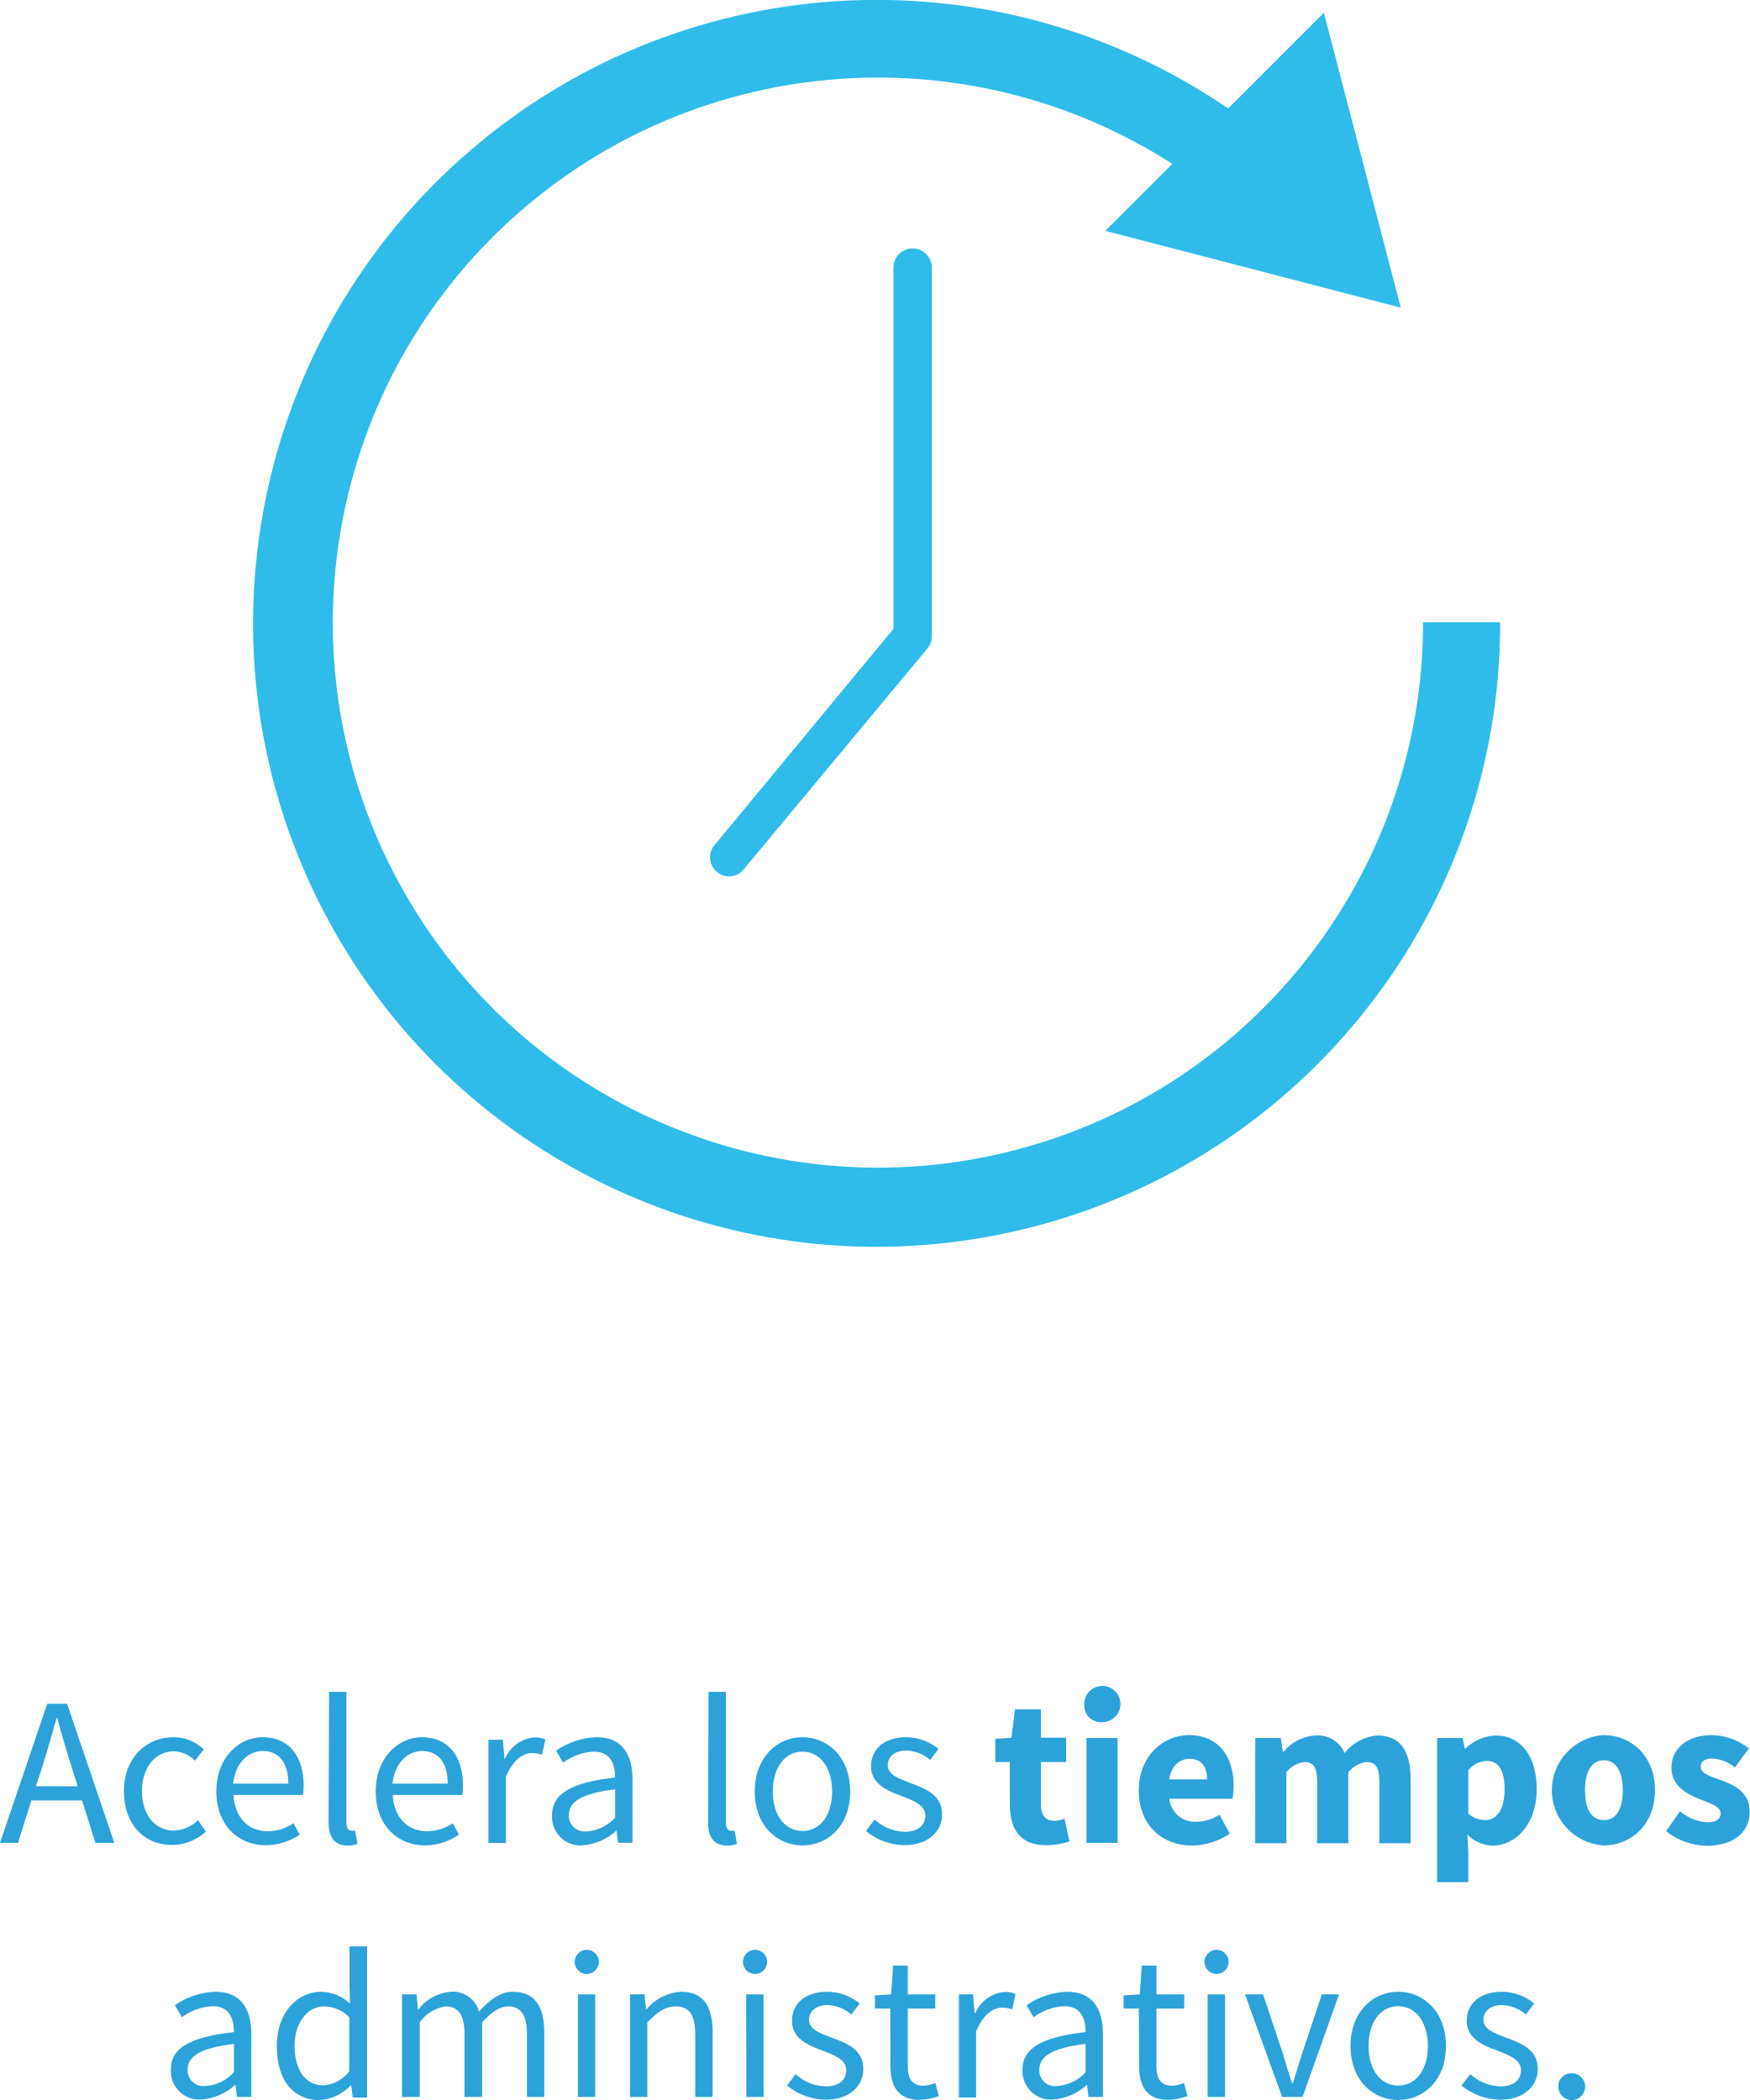
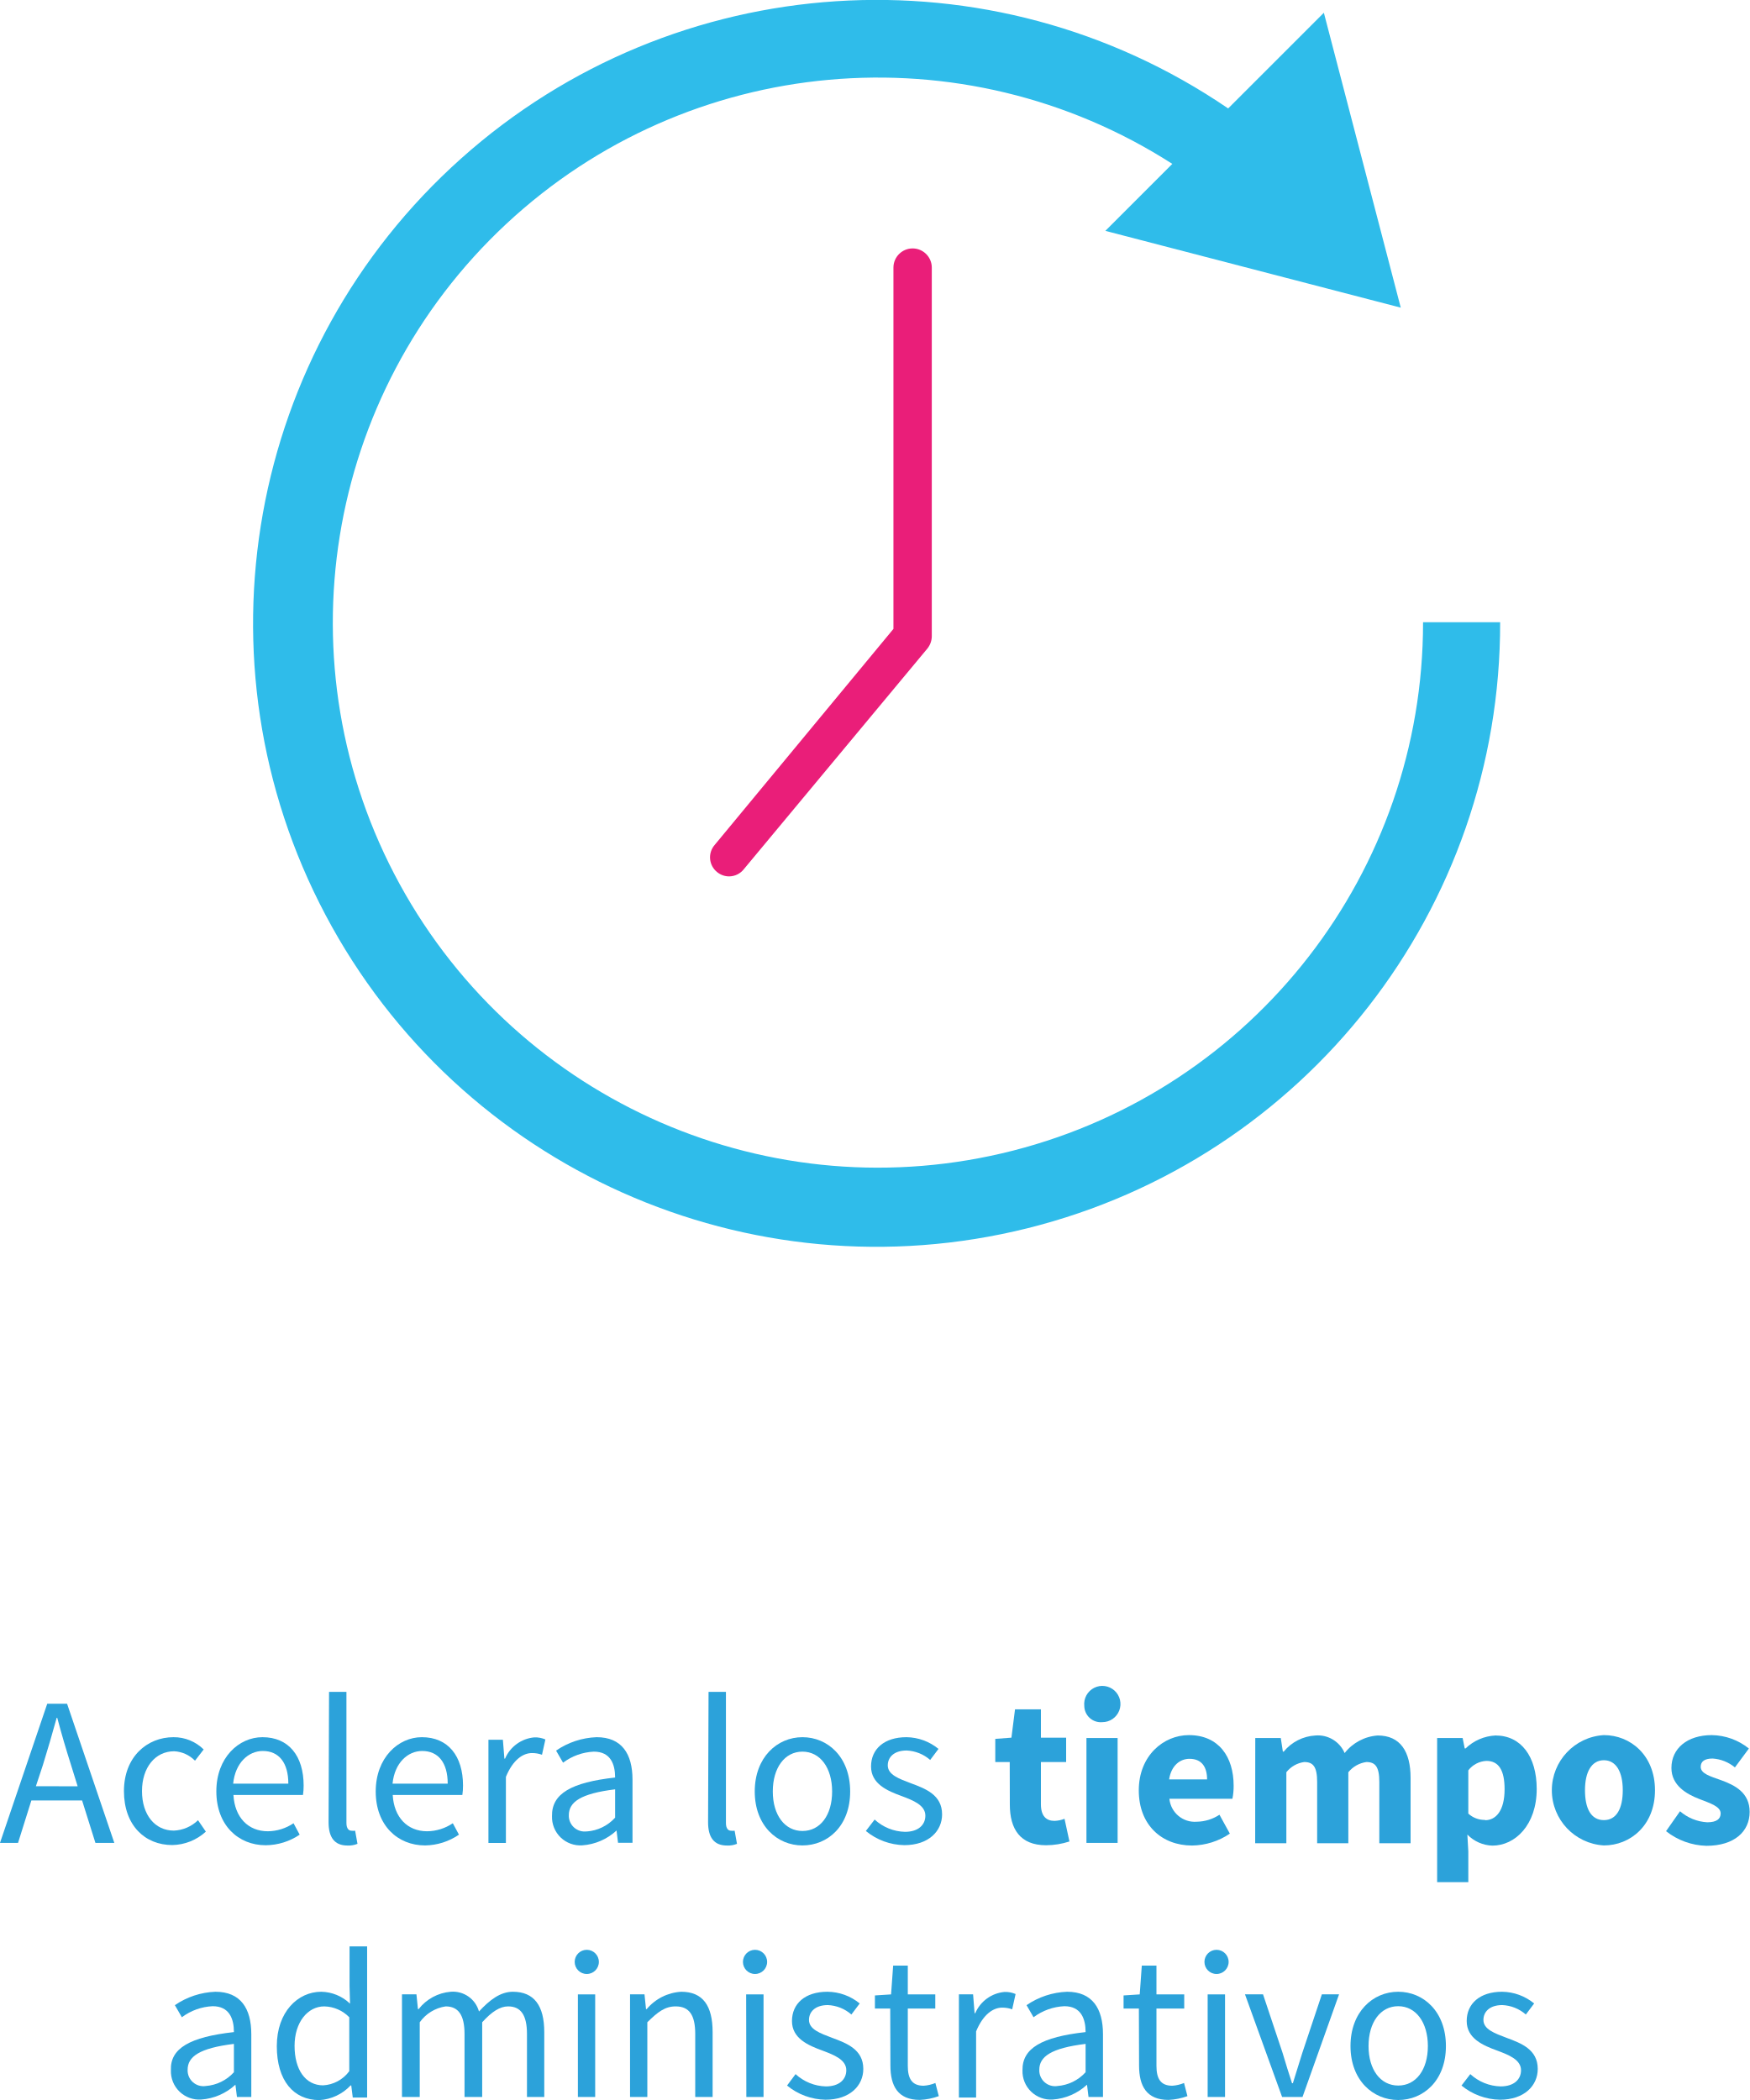
<svg xmlns="http://www.w3.org/2000/svg" viewBox="0 0 185.2 222.32">
  <defs>
-     <style>.cls-1{isolation:isolate;}.cls-2{fill:#2ca2da;}.cls-3,.cls-4{fill:#2fbcea;}.cls-4{mix-blend-mode:overlay;}</style>
+     <style>.cls-1{isolation:isolate;}.cls-2{fill:#2ca2da;}.cls-3{fill:#ea1e79;}.cls-4{fill:#2fbcea;mix-blend-mode:overlay;}</style>
  </defs>
  <g class="cls-1">
    <g id="texto">
      <path class="cls-2" d="M8.69,190.61H3.32L1.91,195.1H0l5-14.73H7.1l5,14.73h-2Zm-.47-1.5-.7-2.25c-.52-1.64-1-3.26-1.46-5H6c-.47,1.71-.94,3.32-1.46,5L3.8,189.1Z" />
      <path class="cls-2" d="M18.37,183.91a4.5,4.5,0,0,1,3.19,1.3l-.92,1.19a3.3,3.3,0,0,0-2.2-1c-2,0-3.41,1.71-3.41,4.22s1.37,4.18,3.37,4.18a3.89,3.89,0,0,0,2.56-1.1l.83,1.21a5.41,5.41,0,0,1-3.55,1.42c-2.9,0-5.12-2.09-5.12-5.71S15.56,183.91,18.37,183.91Z" />
      <path class="cls-2" d="M27.78,183.91c2.79,0,4.36,2,4.36,5.12a6.51,6.51,0,0,1-.07,1H24.71c.13,2.36,1.55,3.84,3.64,3.84a4.93,4.93,0,0,0,2.72-.85l.65,1.21a6.5,6.5,0,0,1-3.59,1.12c-2.92,0-5.23-2.13-5.23-5.71S25.29,183.91,27.78,183.91Zm2.74,4.92c0-2.22-1-3.46-2.7-3.46-1.53,0-2.92,1.26-3.14,3.46Z" />
      <path class="cls-2" d="M34.83,179.11h1.84V193c0,.58.25.81.52.81a1.55,1.55,0,0,0,.4,0l.25,1.39a2.48,2.48,0,0,1-1.06.18c-1.39,0-2-.88-2-2.47Z" />
      <path class="cls-2" d="M44.65,183.91c2.79,0,4.36,2,4.36,5.12a6.51,6.51,0,0,1-.07,1H41.57c.13,2.36,1.55,3.84,3.64,3.84a4.93,4.93,0,0,0,2.72-.85l.65,1.21A6.5,6.5,0,0,1,45,195.37c-2.92,0-5.23-2.13-5.23-5.71S42.16,183.91,44.65,183.91Zm2.74,4.92c0-2.22-1-3.46-2.7-3.46-1.53,0-2.92,1.26-3.14,3.46Z" />
      <path class="cls-2" d="M51.7,184.18h1.53l.16,2h.07a3.73,3.73,0,0,1,3.1-2.25,2.71,2.71,0,0,1,1.17.22l-.36,1.62a3.06,3.06,0,0,0-1.06-.18c-.92,0-2,.67-2.76,2.52v7H51.7Z" />
      <path class="cls-2" d="M65.11,188.18c0-1.39-.47-2.74-2.25-2.74a5.87,5.87,0,0,0-3.26,1.17l-.74-1.28a8.1,8.1,0,0,1,4.29-1.42c2.67,0,3.8,1.77,3.8,4.49v6.69H65.42l-.16-1.3h0a5.93,5.93,0,0,1-3.62,1.57,3,3,0,0,1-3.21-3.1C58.39,189.89,60.46,188.7,65.11,188.18Zm-3,5.71a4.47,4.47,0,0,0,3-1.46v-3c-3.66.45-4.9,1.35-4.9,2.74A1.67,1.67,0,0,0,62.12,193.88Z" />
      <path class="cls-2" d="M75,179.11h1.84V193c0,.58.25.81.52.81a1.55,1.55,0,0,0,.4,0l.25,1.39a2.48,2.48,0,0,1-1.06.18c-1.39,0-2-.88-2-2.47Z" />
      <path class="cls-2" d="M84.94,183.91c2.67,0,5.05,2.09,5.05,5.75s-2.38,5.71-5.05,5.71-5.05-2.09-5.05-5.71S82.27,183.91,84.94,183.91Zm0,9.93c1.89,0,3.14-1.68,3.14-4.18s-1.26-4.22-3.14-4.22-3.14,1.71-3.14,4.22S83.08,193.84,84.94,193.84Z" />
      <path class="cls-2" d="M92.58,192.63a4.91,4.91,0,0,0,3.21,1.3c1.44,0,2.16-.76,2.16-1.71,0-1.12-1.3-1.62-2.49-2.07-1.55-.56-3.26-1.3-3.26-3.14s1.39-3.1,3.75-3.1a5.45,5.45,0,0,1,3.39,1.24l-.88,1.17a4.05,4.05,0,0,0-2.49-1c-1.37,0-2,.74-2,1.57,0,1,1.19,1.42,2.43,1.89,1.57.58,3.32,1.24,3.32,3.3,0,1.77-1.42,3.26-4,3.26a6.57,6.57,0,0,1-4.07-1.5Z" />
      <path class="cls-2" d="M106.88,186.54h-1.53v-2.45l1.71-.13.38-3h2.74v3h2.67v2.58h-2.67V191c0,1.26.56,1.77,1.44,1.77a3.16,3.16,0,0,0,1.06-.22l.52,2.4a8,8,0,0,1-2.47.4c-2.76,0-3.84-1.73-3.84-4.31Z" />
      <path class="cls-2" d="M114.77,180.59a1.92,1.92,0,1,1,1.91,1.73A1.75,1.75,0,0,1,114.77,180.59ZM115,184h3.3V195.1H115Z" />
      <path class="cls-2" d="M125.84,183.69c3.17,0,4.74,2.31,4.74,5.35a6.54,6.54,0,0,1-.13,1.39h-6.67a2.7,2.7,0,0,0,2.9,2.43,4.49,4.49,0,0,0,2.4-.74l1.1,2a7.29,7.29,0,0,1-4,1.26c-3.19,0-5.64-2.16-5.64-5.84S123.17,183.69,125.84,183.69Zm1.93,4.69c0-1.28-.54-2.18-1.86-2.18-1,0-1.93.7-2.16,2.18Z" />
      <path class="cls-2" d="M132.87,184h2.7l.22,1.44h.09a4.66,4.66,0,0,1,3.37-1.71,3.08,3.08,0,0,1,3.08,1.86,4.88,4.88,0,0,1,3.5-1.86c2.4,0,3.48,1.71,3.48,4.49v6.92H146v-6.49c0-1.62-.43-2.11-1.37-2.11a3,3,0,0,0-1.91,1.08v7.52h-3.3v-6.49c0-1.62-.43-2.11-1.37-2.11a2.91,2.91,0,0,0-1.89,1.08v7.52h-3.3Z" />
      <path class="cls-2" d="M155.42,196v3.26h-3.3V184h2.7l.22,1.1h.09a4.9,4.9,0,0,1,3.17-1.37c2.7,0,4.36,2.22,4.36,5.66,0,3.82-2.29,6-4.69,6a3.86,3.86,0,0,1-2.65-1.17Zm1.77-3.3c1.15,0,2.07-1,2.07-3.28,0-2-.61-3-1.93-3a2.58,2.58,0,0,0-1.91,1V192A2.56,2.56,0,0,0,157.19,192.67Z" />
      <path class="cls-2" d="M169.77,183.69c2.81,0,5.41,2.13,5.41,5.84s-2.61,5.84-5.41,5.84a5.85,5.85,0,0,1,0-11.68Zm0,9c1.35,0,2-1.24,2-3.17s-.7-3.17-2-3.17-2,1.24-2,3.17S168.4,192.69,169.77,192.69Z" />
      <path class="cls-2" d="M177.83,191.75a4.8,4.8,0,0,0,2.88,1.17c1,0,1.42-.36,1.42-.94,0-.74-1.12-1.08-2.27-1.53-1.35-.52-2.94-1.44-2.94-3.28,0-2.07,1.68-3.48,4.27-3.48a6.41,6.41,0,0,1,3.93,1.42l-1.48,2a4.11,4.11,0,0,0-2.36-.94c-.85,0-1.26.31-1.26.88,0,.72,1,1,2.18,1.42,1.42.52,3,1.3,3,3.35s-1.59,3.59-4.58,3.59a7.19,7.19,0,0,1-4.27-1.55Z" />
      <path class="cls-2" d="M24.76,215.13c0-1.39-.47-2.74-2.25-2.74a5.87,5.87,0,0,0-3.26,1.17l-.74-1.28a8.1,8.1,0,0,1,4.29-1.42c2.67,0,3.8,1.77,3.8,4.49V222H25.08l-.16-1.3h0a5.93,5.93,0,0,1-3.62,1.57,3,3,0,0,1-3.21-3.1C18,216.84,20.11,215.65,24.76,215.13Zm-3,5.71a4.47,4.47,0,0,0,3-1.46v-3c-3.66.45-4.9,1.35-4.9,2.74A1.67,1.67,0,0,0,21.77,220.84Z" />
      <path class="cls-2" d="M34,210.86a4.5,4.5,0,0,1,3.05,1.26L37,210.26v-4.2h1.86v16H37.34l-.16-1.28h-.07a4.92,4.92,0,0,1-3.3,1.55c-2.74,0-4.51-2.07-4.51-5.71S31.54,210.86,34,210.86Zm.18,9.91a3.69,3.69,0,0,0,2.79-1.5v-5.71a3.8,3.8,0,0,0-2.65-1.15c-1.75,0-3.14,1.68-3.14,4.18S32.31,220.77,34.22,220.77Z" />
      <path class="cls-2" d="M42.55,211.13h1.53l.16,1.57h.07a4.8,4.8,0,0,1,3.39-1.84,2.86,2.86,0,0,1,3,2.09c1.15-1.24,2.27-2.09,3.59-2.09,2.25,0,3.32,1.48,3.32,4.27V222H55.78v-6.67c0-2-.65-2.92-2-2.92-.85,0-1.73.56-2.74,1.68V222H49.17v-6.67c0-2-.65-2.92-2-2.92a4.1,4.1,0,0,0-2.74,1.68V222H42.55Z" />
      <path class="cls-2" d="M60.83,207.7a1.28,1.28,0,0,1,2.56,0,1.28,1.28,0,0,1-2.56,0Zm.34,3.44H63V222H61.17Z" />
      <path class="cls-2" d="M66.69,211.13h1.53l.16,1.57h.07a5.15,5.15,0,0,1,3.66-1.84c2.29,0,3.32,1.48,3.32,4.27V222H73.59v-6.67c0-2-.63-2.92-2.07-2.92-1.12,0-1.89.58-3,1.68V222H66.69Z" />
      <path class="cls-2" d="M78.64,207.7a1.28,1.28,0,0,1,2.56,0,1.28,1.28,0,0,1-2.56,0Zm.34,3.44h1.84V222H79Z" />
      <path class="cls-2" d="M84.21,219.58a4.91,4.91,0,0,0,3.21,1.3c1.44,0,2.16-.76,2.16-1.71,0-1.12-1.3-1.62-2.49-2.07-1.55-.56-3.26-1.3-3.26-3.14s1.39-3.1,3.75-3.1A5.45,5.45,0,0,1,91,212.1l-.88,1.17a4.05,4.05,0,0,0-2.49-1c-1.37,0-2,.74-2,1.57,0,1,1.19,1.42,2.43,1.89,1.57.58,3.32,1.24,3.32,3.3,0,1.77-1.42,3.26-4,3.26a6.57,6.57,0,0,1-4.07-1.5Z" />
      <path class="cls-2" d="M94.23,212.64H92.61v-1.39l1.71-.11.22-3.05h1.55v3.05H99v1.5H96.09v6.06c0,1.35.43,2.11,1.68,2.11a4,4,0,0,0,1.24-.29l.36,1.39a6.74,6.74,0,0,1-2,.4c-2.34,0-3.12-1.48-3.12-3.64Z" />
      <path class="cls-2" d="M101.5,211.13H103l.16,2h.07a3.73,3.73,0,0,1,3.1-2.25,2.71,2.71,0,0,1,1.17.22l-.36,1.62a3.06,3.06,0,0,0-1.06-.18c-.92,0-2,.67-2.76,2.52v7H101.5Z" />
      <path class="cls-2" d="M114.91,215.13c0-1.39-.47-2.74-2.25-2.74a5.87,5.87,0,0,0-3.26,1.17l-.74-1.28a8.1,8.1,0,0,1,4.29-1.42c2.67,0,3.8,1.77,3.8,4.49V222h-1.53l-.16-1.3h0a5.93,5.93,0,0,1-3.62,1.57,3,3,0,0,1-3.21-3.1C108.2,216.84,110.26,215.65,114.91,215.13Zm-3,5.71a4.47,4.47,0,0,0,3-1.46v-3c-3.66.45-4.9,1.35-4.9,2.74A1.67,1.67,0,0,0,111.93,220.84Z" />
      <path class="cls-2" d="M120.55,212.64h-1.62v-1.39l1.71-.11.22-3.05h1.55v3.05h2.94v1.5h-2.94v6.06c0,1.35.43,2.11,1.68,2.11a4,4,0,0,0,1.24-.29l.36,1.39a6.74,6.74,0,0,1-2,.4c-2.34,0-3.12-1.48-3.12-3.64Z" />
      <path class="cls-2" d="M127.49,207.7a1.28,1.28,0,0,1,2.56,0,1.28,1.28,0,0,1-2.56,0Zm.34,3.44h1.84V222h-1.84Z" />
      <path class="cls-2" d="M131.78,211.13h1.91l2.07,6.2c.31,1.08.67,2.18,1,3.21h.09c.31-1,.67-2.13,1-3.21l2.07-6.2h1.82L137.87,222h-2.16Z" />
      <path class="cls-2" d="M148,210.86c2.67,0,5.05,2.09,5.05,5.75s-2.38,5.71-5.05,5.71-5.05-2.09-5.05-5.71S145.32,210.86,148,210.86Zm0,9.93c1.89,0,3.14-1.68,3.14-4.18s-1.26-4.22-3.14-4.22-3.14,1.71-3.14,4.22S146.13,220.79,148,220.79Z" />
      <path class="cls-2" d="M155.63,219.58a4.91,4.91,0,0,0,3.21,1.3c1.44,0,2.16-.76,2.16-1.71,0-1.12-1.3-1.62-2.49-2.07-1.55-.56-3.26-1.3-3.26-3.14s1.39-3.1,3.75-3.1a5.45,5.45,0,0,1,3.39,1.24l-.88,1.17a4.05,4.05,0,0,0-2.49-1c-1.37,0-2,.74-2,1.57,0,1,1.19,1.42,2.43,1.89,1.57.58,3.32,1.24,3.32,3.3,0,1.77-1.42,3.26-4,3.26a6.57,6.57,0,0,1-4.07-1.5Z" />
-       <path class="cls-2" d="M166.3,219.49a1.42,1.42,0,1,1-1.35,1.44A1.36,1.36,0,0,1,166.3,219.49Z" />
      <path class="cls-3" d="M77.19,92.78a2,2,0,0,1-1.29-.46,2,2,0,0,1-.26-2.86L94.57,66.58V28.33a2,2,0,1,1,4.06,0v39a2.11,2.11,0,0,1-.45,1.31L78.75,92A2,2,0,0,1,77.19,92.78Zm0,0" />
      <path class="cls-4" d="M158.79,65.87A66,66,0,1,1,130,11.48L140.13,1.35l8.14,31.22L117,24.44l7.09-7.09a57.7,57.7,0,1,0,26.54,48.52Z" />
    </g>
  </g>
</svg>
